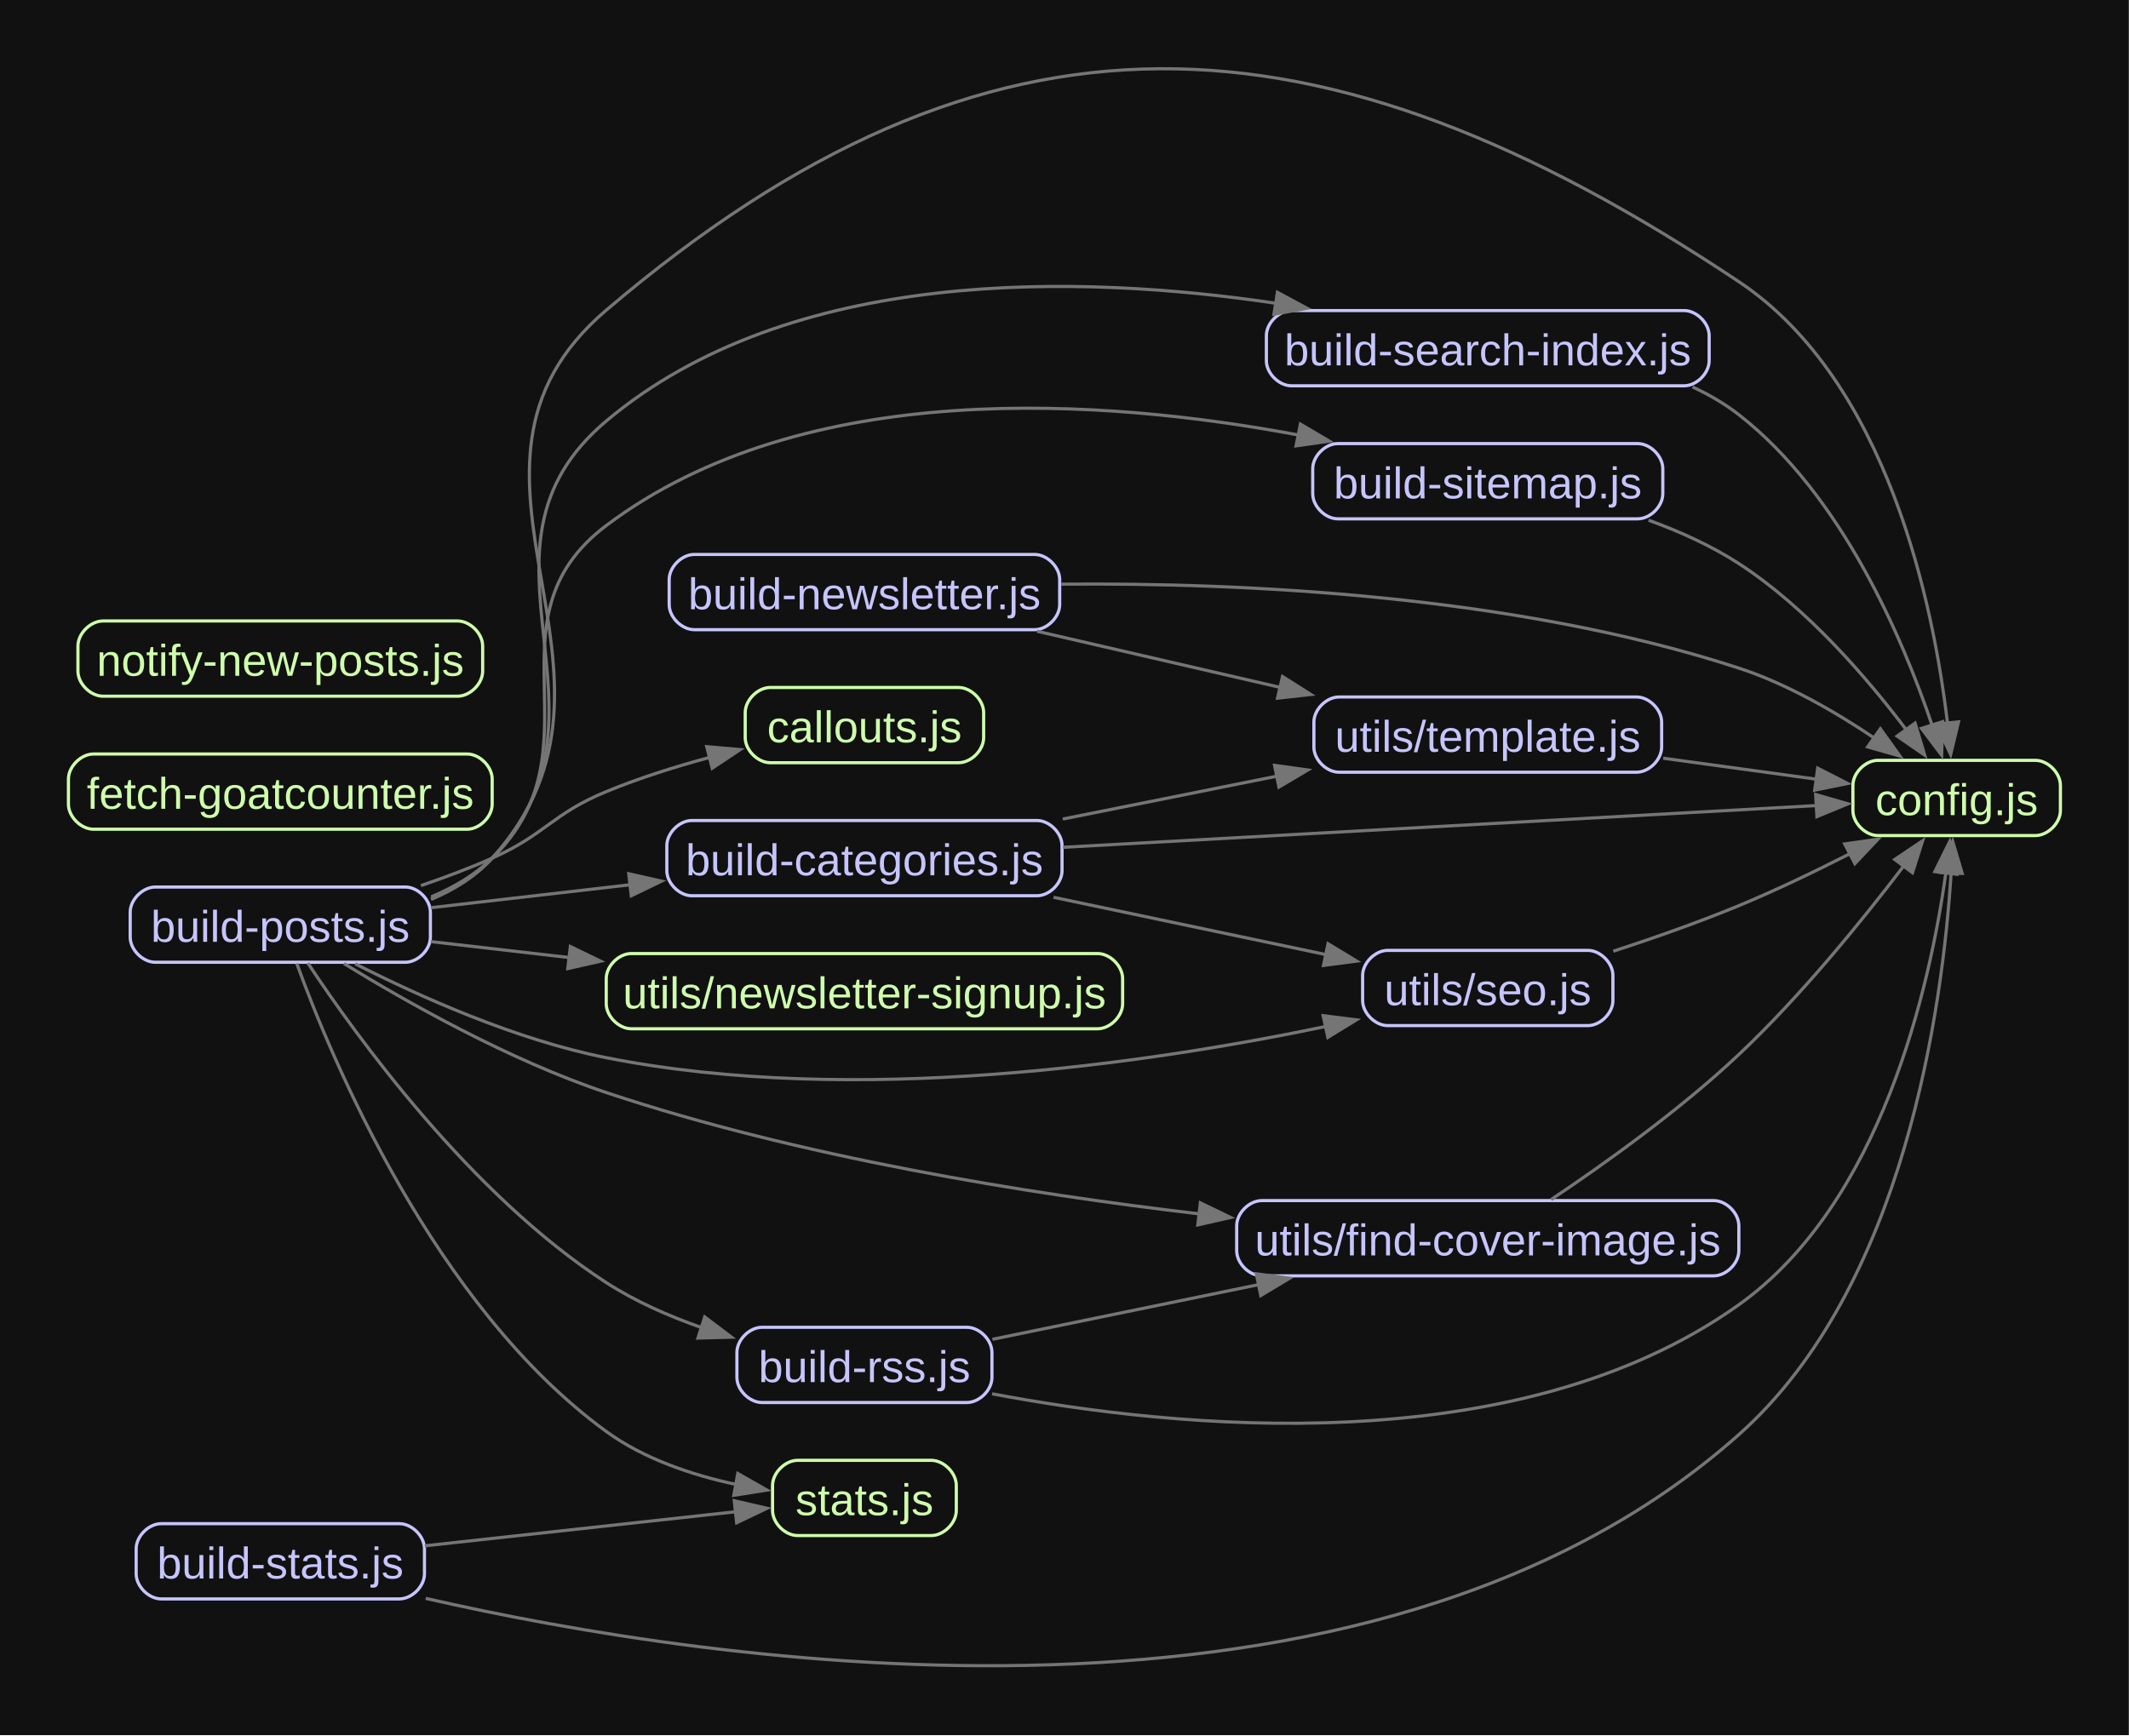
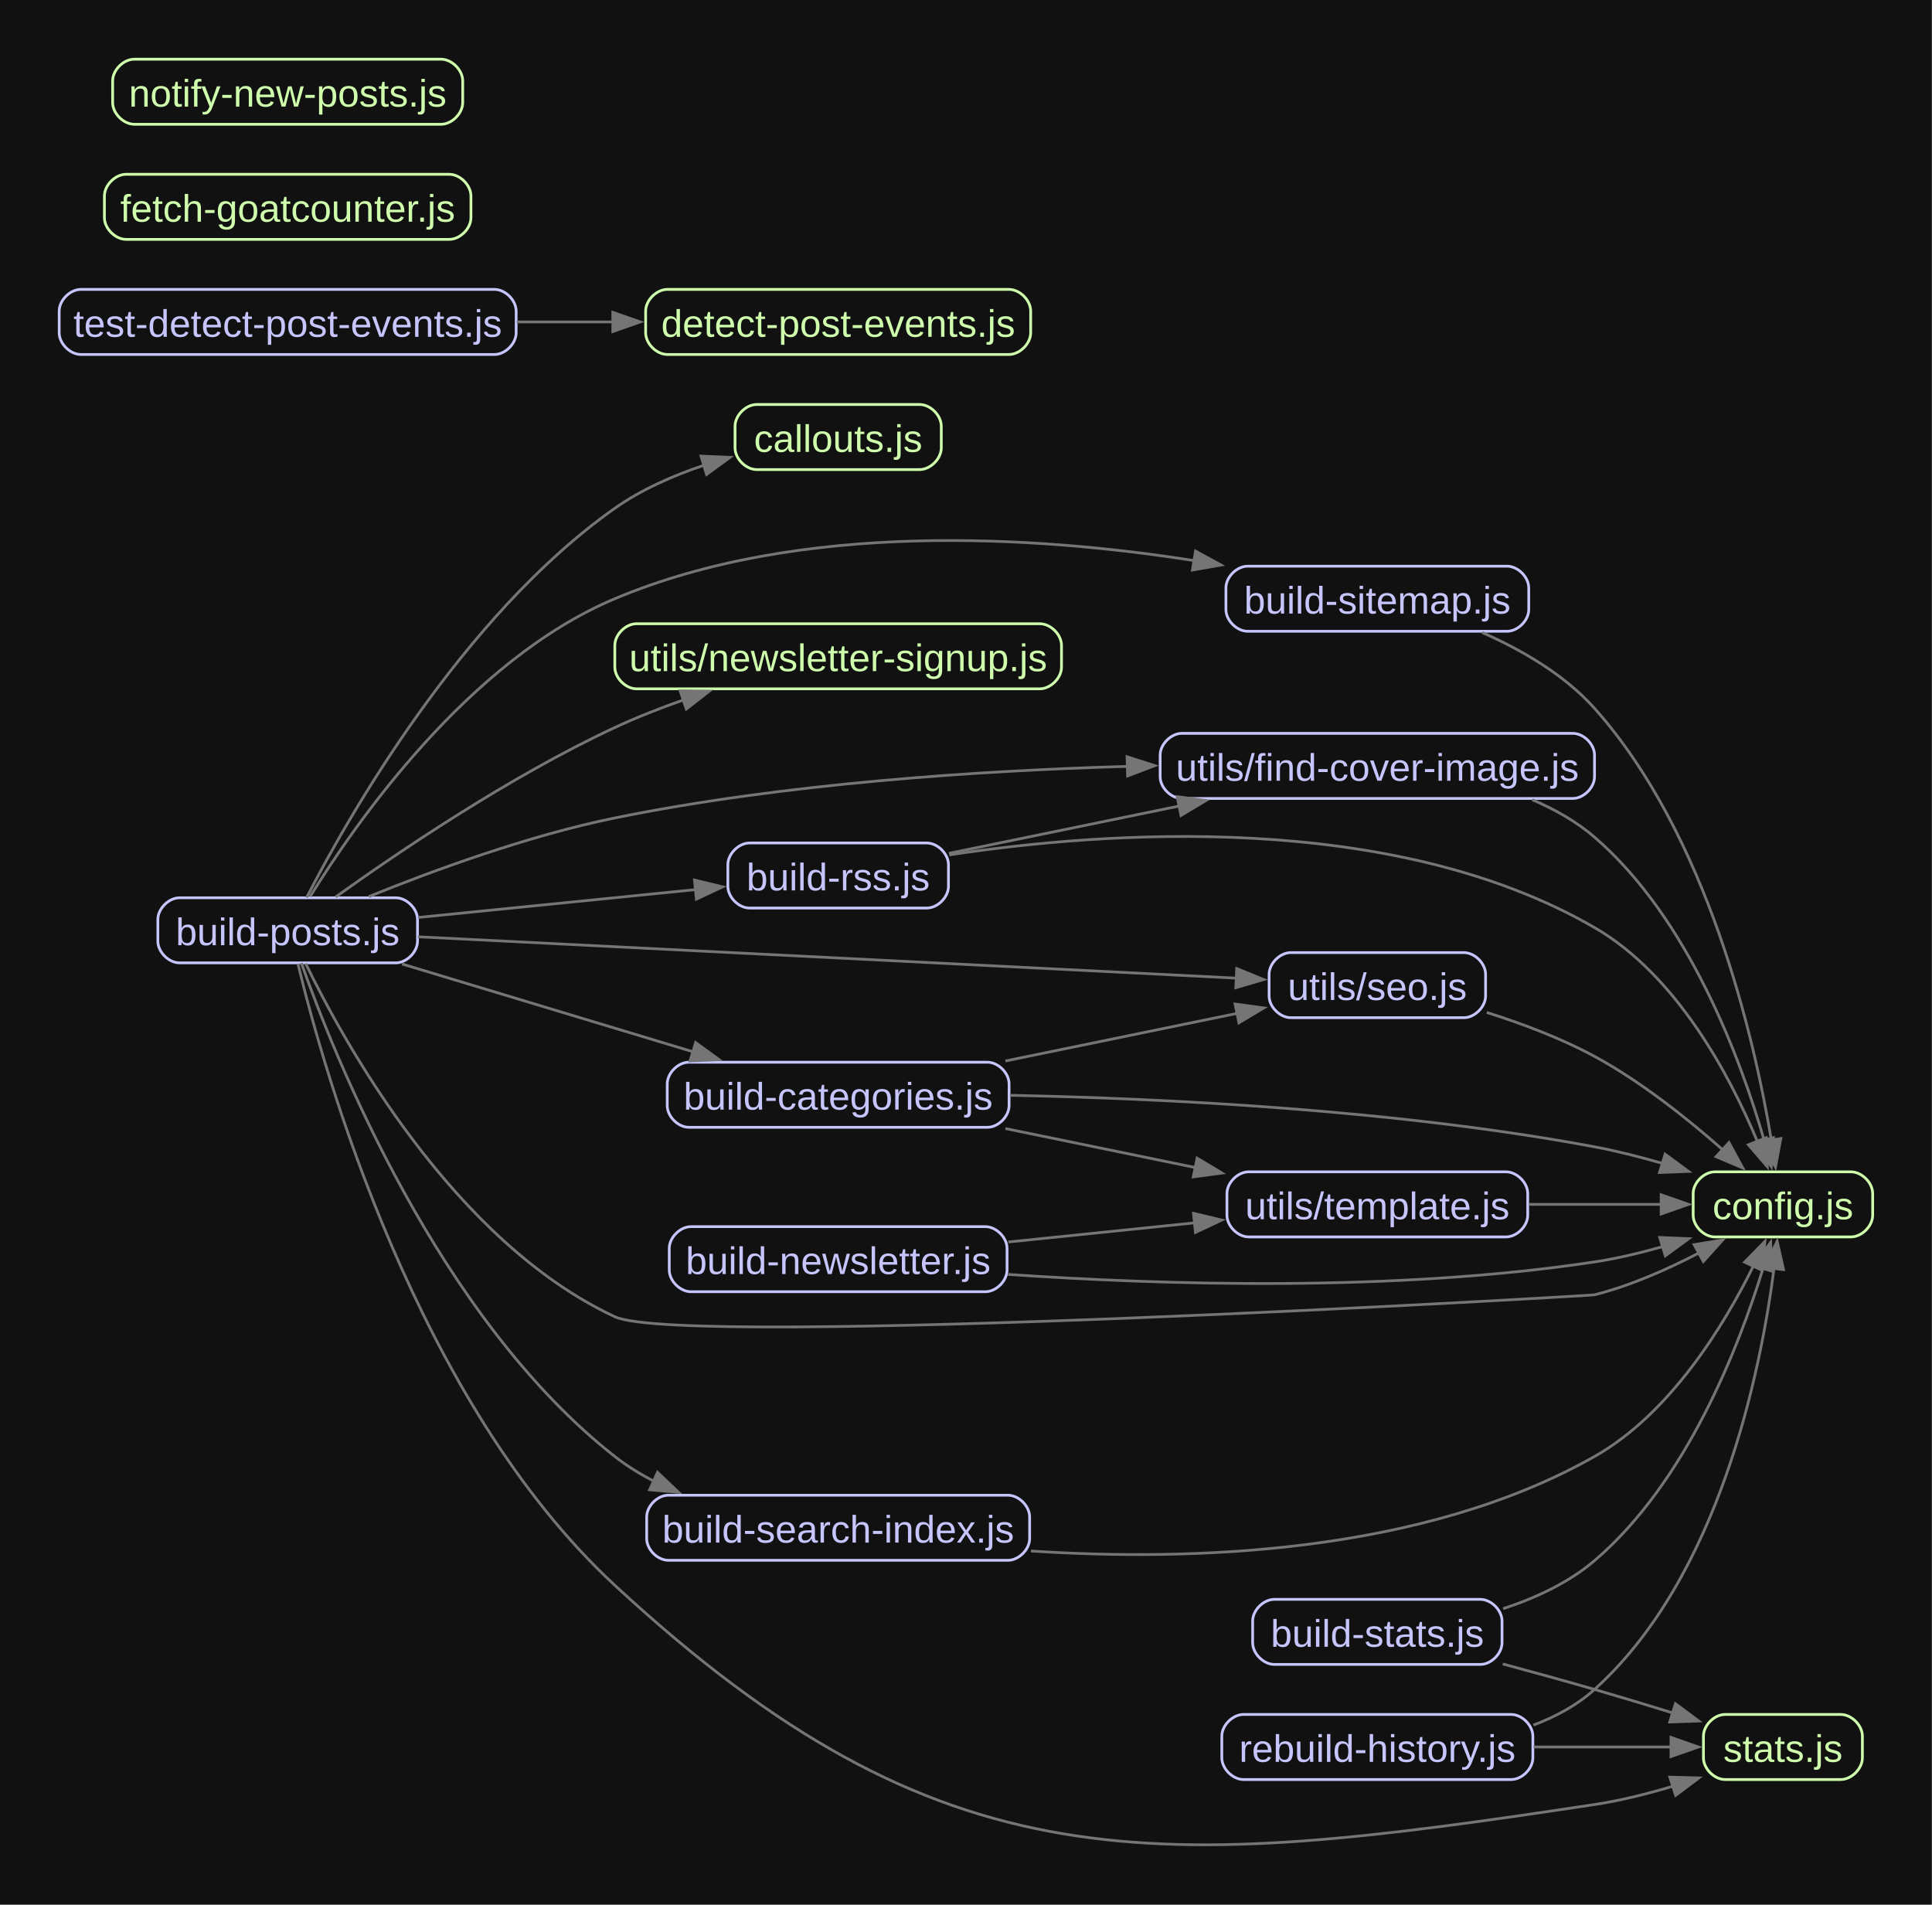
- <svg xmlns="http://www.w3.org/2000/svg" width="672pt" height="548pt" viewBox="0.00 0.00 672.00 548.00">
-   <g id="graph0" class="graph" transform="scale(1 1) rotate(0) translate(21.6 526.21)">
-     <polygon fill="#111111" stroke="none" points="-21.6,21.6 -21.6,-526.21 650.35,-526.21 650.35,21.6 -21.6,21.6" />
+ <svg xmlns="http://www.w3.org/2000/svg" width="705pt" height="695pt" viewBox="0.00 0.00 705.00 695.00">
+   <g id="graph0" class="graph" transform="scale(1 1) rotate(0) translate(21.6 673.42)">
+     <polygon fill="#111111" stroke="none" points="-21.6,21.6 -21.6,-673.42 683.35,-673.42 683.35,21.6 -21.6,21.6" />
    <g id="node1" class="node">
-       <path fill="none" stroke="#c6c5fe" d="M305.71,-267.16C305.71,-267.16 196.79,-267.16 196.79,-267.16 192.83,-267.16 188.88,-263.2 188.88,-259.24 188.88,-259.24 188.88,-251.32 188.88,-251.32 188.88,-247.36 192.83,-243.41 196.79,-243.41 196.79,-243.41 305.71,-243.41 305.71,-243.41 309.67,-243.41 313.62,-247.36 313.62,-251.32 313.62,-251.32 313.62,-259.24 313.62,-259.24 313.62,-263.2 309.67,-267.16 305.71,-267.16" />
-       <text xml:space="preserve" text-anchor="middle" x="251.25" y="-249.86" font-family="Arial" font-size="14.00" fill="#c6c5fe">build-categories.js</text>
+       <path fill="none" stroke="#c6c5fe" d="M338.71,-285.82C338.71,-285.82 229.79,-285.82 229.79,-285.82 225.83,-285.82 221.88,-281.86 221.88,-277.9 221.88,-277.9 221.88,-269.99 221.88,-269.99 221.88,-266.03 225.83,-262.07 229.79,-262.07 229.79,-262.07 338.71,-262.07 338.71,-262.07 342.67,-262.07 346.62,-266.03 346.62,-269.99 346.62,-269.99 346.62,-277.9 346.62,-277.9 346.62,-281.86 342.67,-285.82 338.71,-285.82" />
+       <text xml:space="preserve" text-anchor="middle" x="284.25" y="-268.52" font-family="Arial" font-size="14.00" fill="#c6c5fe">build-categories.js</text>
    </g>
    <g id="node2" class="node">
-       <path fill="none" stroke="#cfffac" d="M620.83,-286.16C620.83,-286.16 571.17,-286.16 571.17,-286.16 567.21,-286.16 563.25,-282.2 563.25,-278.24 563.25,-278.24 563.25,-270.32 563.25,-270.32 563.25,-266.36 567.21,-262.41 571.17,-262.41 571.17,-262.41 620.83,-262.41 620.83,-262.41 624.79,-262.41 628.75,-266.36 628.75,-270.32 628.75,-270.32 628.75,-278.24 628.75,-278.24 628.75,-282.2 624.79,-286.16 620.83,-286.16" />
-       <text xml:space="preserve" text-anchor="middle" x="596" y="-268.86" font-family="Arial" font-size="14.00" fill="#cfffac">config.js</text>
+       <path fill="none" stroke="#cfffac" d="M653.83,-245.82C653.83,-245.82 604.17,-245.82 604.17,-245.82 600.21,-245.82 596.25,-241.86 596.25,-237.9 596.25,-237.9 596.25,-229.99 596.25,-229.99 596.25,-226.03 600.21,-222.07 604.17,-222.07 604.17,-222.07 653.83,-222.07 653.83,-222.07 657.79,-222.07 661.75,-226.03 661.75,-229.99 661.75,-229.99 661.75,-237.9 661.75,-237.9 661.75,-241.86 657.79,-245.82 653.83,-245.82" />
+       <text xml:space="preserve" text-anchor="middle" x="629" y="-228.52" font-family="Arial" font-size="14.00" fill="#cfffac">config.js</text>
    </g>
    <g id="edge1" class="edge">
-       <path fill="none" stroke="#757575" d="M313.92,-258.7C382.58,-262.51 491.78,-268.56 551.86,-271.89" />
-       <polygon fill="#757575" stroke="#757575" points="551.5,-275.37 561.68,-272.43 551.89,-268.38 551.5,-275.37" />
+       <path fill="none" stroke="#757575" d="M346.93,-273.75C403,-272.61 487.8,-268.49 560.25,-254.95 568.41,-253.42 576.96,-251.25 585.14,-248.87" />
+       <polygon fill="#757575" stroke="#757575" points="586.01,-252.26 594.54,-245.98 583.96,-245.57 586.01,-252.26" />
    </g>
    <g id="node3" class="node">
-       <path fill="none" stroke="#c6c5fe" d="M479.58,-226.16C479.58,-226.16 416.42,-226.16 416.42,-226.16 412.46,-226.16 408.5,-222.2 408.5,-218.24 408.5,-218.24 408.5,-210.32 408.5,-210.32 408.5,-206.36 412.46,-202.41 416.42,-202.41 416.42,-202.41 479.58,-202.41 479.58,-202.41 483.54,-202.41 487.5,-206.36 487.5,-210.32 487.5,-210.32 487.5,-218.24 487.5,-218.24 487.5,-222.2 483.54,-226.16 479.58,-226.16" />
-       <text xml:space="preserve" text-anchor="middle" x="448" y="-208.86" font-family="Arial" font-size="14.00" fill="#c6c5fe">utils/seo.js</text>
+       <path fill="none" stroke="#c6c5fe" d="M512.58,-325.82C512.58,-325.82 449.42,-325.82 449.42,-325.82 445.46,-325.82 441.5,-321.86 441.5,-317.9 441.5,-317.9 441.5,-309.99 441.5,-309.99 441.5,-306.03 445.46,-302.07 449.42,-302.07 449.42,-302.07 512.58,-302.07 512.58,-302.07 516.54,-302.07 520.5,-306.03 520.5,-309.99 520.5,-309.99 520.5,-317.9 520.5,-317.9 520.5,-321.86 516.54,-325.82 512.58,-325.82" />
+       <text xml:space="preserve" text-anchor="middle" x="481" y="-308.52" font-family="Arial" font-size="14.00" fill="#c6c5fe">utils/seo.js</text>
    </g>
    <g id="edge2" class="edge">
-       <path fill="none" stroke="#757575" d="M310.95,-242.92C338.36,-237.15 370.66,-230.35 396.91,-224.83" />
-       <polygon fill="#757575" stroke="#757575" points="397.58,-228.26 406.64,-222.78 396.14,-221.41 397.58,-228.26" />
+       <path fill="none" stroke="#757575" d="M345.27,-286.27C372.43,-291.85 404.17,-298.37 430.01,-303.68" />
+       <polygon fill="#757575" stroke="#757575" points="429.08,-307.06 439.58,-305.64 430.49,-300.2 429.08,-307.06" />
    </g>
    <g id="node4" class="node">
-       <path fill="none" stroke="#c6c5fe" d="M494.96,-306.16C494.96,-306.16 401.04,-306.16 401.04,-306.16 397.08,-306.16 393.12,-302.2 393.12,-298.24 393.12,-298.24 393.12,-290.32 393.12,-290.32 393.12,-286.36 397.08,-282.41 401.04,-282.41 401.04,-282.41 494.96,-282.41 494.96,-282.41 498.92,-282.41 502.88,-286.36 502.88,-290.32 502.88,-290.32 502.88,-298.24 502.88,-298.24 502.88,-302.2 498.92,-306.16 494.96,-306.16" />
-       <text xml:space="preserve" text-anchor="middle" x="448" y="-288.86" font-family="Arial" font-size="14.00" fill="#c6c5fe">utils/template.js</text>
+       <path fill="none" stroke="#c6c5fe" d="M527.96,-245.82C527.96,-245.82 434.04,-245.82 434.04,-245.82 430.08,-245.82 426.12,-241.86 426.12,-237.9 426.12,-237.9 426.12,-229.99 426.12,-229.99 426.12,-226.03 430.08,-222.07 434.04,-222.07 434.04,-222.07 527.96,-222.07 527.96,-222.07 531.92,-222.07 535.88,-226.03 535.88,-229.99 535.88,-229.99 535.88,-237.9 535.88,-237.9 535.88,-241.86 531.92,-245.82 527.96,-245.82" />
+       <text xml:space="preserve" text-anchor="middle" x="481" y="-228.52" font-family="Arial" font-size="14.00" fill="#c6c5fe">utils/template.js</text>
    </g>
    <g id="edge3" class="edge">
-       <path fill="none" stroke="#757575" d="M313.87,-267.62C335.41,-271.93 359.66,-276.79 381.51,-281.17" />
-       <polygon fill="#757575" stroke="#757575" points="380.71,-284.57 391.2,-283.11 382.08,-277.71 380.71,-284.57" />
+       <path fill="none" stroke="#757575" d="M345.27,-261.62C367.26,-257.1 392.25,-251.97 414.68,-247.36" />
+       <polygon fill="#757575" stroke="#757575" points="415.23,-250.82 424.32,-245.38 413.82,-243.97 415.23,-250.82" />
+     </g>
+     <g id="edge26" class="edge">
+       <path fill="none" stroke="#757575" d="M520.93,-303.98C533.85,-299.9 548.04,-294.57 560.25,-287.95 577.27,-278.72 594.31,-265.11 607.04,-253.87" />
+       <polygon fill="#757575" stroke="#757575" points="609.32,-256.52 614.37,-247.21 604.61,-251.34 609.32,-256.52" />
+     </g>
+     <g id="edge27" class="edge">
+       <path fill="none" stroke="#757575" d="M536.37,-233.95C552.39,-233.95 569.69,-233.95 584.9,-233.95" />
+       <polygon fill="#757575" stroke="#757575" points="584.56,-237.45 594.56,-233.95 584.56,-230.45 584.56,-237.45" />
+     </g>
+     <g id="node5" class="node">
+       <path fill="none" stroke="#c6c5fe" d="M337.96,-225.82C337.96,-225.82 230.54,-225.82 230.54,-225.82 226.58,-225.82 222.62,-221.86 222.62,-217.9 222.62,-217.9 222.62,-209.99 222.62,-209.99 222.62,-206.03 226.58,-202.07 230.54,-202.07 230.54,-202.07 337.96,-202.07 337.96,-202.07 341.92,-202.07 345.88,-206.03 345.88,-209.99 345.88,-209.99 345.88,-217.9 345.88,-217.9 345.88,-221.86 341.92,-225.82 337.96,-225.82" />
+       <text xml:space="preserve" text-anchor="middle" x="284.25" y="-208.52" font-family="Arial" font-size="14.00" fill="#c6c5fe">build-newsletter.js</text>
+     </g>
+     <g id="edge4" class="edge">
+       <path fill="none" stroke="#757575" d="M346.27,-208.39C402.25,-204.55 487.32,-201.9 560.25,-212.95 568.45,-214.19 577.03,-216.23 585.22,-218.57" />
+       <polygon fill="#757575" stroke="#757575" points="584.04,-221.87 594.62,-221.44 586.08,-215.17 584.04,-221.87" />
+     </g>
+     <g id="edge5" class="edge">
+       <path fill="none" stroke="#757575" d="M346.34,-220.22C367.99,-222.44 392.45,-224.95 414.46,-227.22" />
+       <polygon fill="#757575" stroke="#757575" points="413.91,-230.68 424.22,-228.22 414.63,-223.71 413.91,-230.68" />
+     </g>
+     <g id="node6" class="node">
+       <path fill="none" stroke="#c6c5fe" d="M122.83,-345.82C122.83,-345.82 43.92,-345.82 43.92,-345.82 39.96,-345.82 36,-341.86 36,-337.9 36,-337.9 36,-329.99 36,-329.99 36,-326.03 39.96,-322.07 43.92,-322.07 43.92,-322.07 122.83,-322.07 122.83,-322.07 126.79,-322.07 130.75,-326.03 130.75,-329.99 130.75,-329.99 130.75,-337.9 130.75,-337.9 130.75,-341.86 126.79,-345.82 122.83,-345.82" />
+       <text xml:space="preserve" text-anchor="middle" x="83.38" y="-328.52" font-family="Arial" font-size="14.00" fill="#c6c5fe">build-posts.js</text>
+     </g>
+     <g id="edge6" class="edge">
+       <path fill="none" stroke="#757575" d="M125.1,-321.66C155.83,-312.39 198.22,-299.6 231.38,-289.6" />
+       <polygon fill="#757575" stroke="#757575" points="232.23,-293 240.79,-286.76 230.2,-286.29 232.23,-293" />
+     </g>
+     <g id="edge11" class="edge">
+       <path fill="none" stroke="#757575" d="M89.93,-321.84C103.97,-292.96 143.94,-220.36 202.75,-192.95 227.81,-181.26 559.02,-200.64 560.25,-200.95 573.36,-204.25 586.93,-210.27 598.45,-216.27" />
+       <polygon fill="#757575" stroke="#757575" points="596.6,-219.25 607.05,-220.97 599.95,-213.1 596.6,-219.25" />
+     </g>
+     <g id="edge15" class="edge">
+       <path fill="none" stroke="#757575" d="M130.92,-331.59C205.82,-327.81 352.48,-320.39 429.7,-316.49" />
+       <polygon fill="#757575" stroke="#757575" points="429.7,-319.99 439.51,-315.99 429.35,-313 429.7,-319.99" />
+     </g>
+     <g id="node7" class="node">
+       <path fill="none" stroke="#c6c5fe" d="M316.58,-365.82C316.58,-365.82 251.92,-365.82 251.92,-365.82 247.96,-365.82 244,-361.86 244,-357.9 244,-357.9 244,-349.99 244,-349.99 244,-346.03 247.96,-342.07 251.92,-342.07 251.92,-342.07 316.58,-342.07 316.58,-342.07 320.54,-342.07 324.5,-346.03 324.5,-349.99 324.5,-349.99 324.5,-357.9 324.5,-357.9 324.5,-361.86 320.54,-365.82 316.58,-365.82" />
+       <text xml:space="preserve" text-anchor="middle" x="284.25" y="-348.52" font-family="Arial" font-size="14.00" fill="#c6c5fe">build-rss.js</text>
+     </g>
+     <g id="edge7" class="edge">
+       <path fill="none" stroke="#757575" d="M131,-338.64C161.47,-341.7 201.26,-345.7 232.52,-348.84" />
+       <polygon fill="#757575" stroke="#757575" points="231.82,-352.29 242.12,-349.81 232.52,-345.33 231.82,-352.29" />
+     </g>
+     <g id="node8" class="node">
+       <path fill="none" stroke="#c6c5fe" d="M346.21,-127.82C346.21,-127.82 222.29,-127.82 222.29,-127.82 218.33,-127.82 214.38,-123.86 214.38,-119.9 214.38,-119.9 214.38,-111.99 214.38,-111.99 214.38,-108.03 218.33,-104.07 222.29,-104.07 222.29,-104.07 346.21,-104.07 346.21,-104.07 350.17,-104.07 354.12,-108.03 354.12,-111.99 354.12,-111.99 354.12,-119.9 354.12,-119.9 354.12,-123.86 350.17,-127.82 346.21,-127.82" />
+       <text xml:space="preserve" text-anchor="middle" x="284.25" y="-110.52" font-family="Arial" font-size="14.00" fill="#c6c5fe">build-search-index.js</text>
+     </g>
+     <g id="edge8" class="edge">
+       <path fill="none" stroke="#757575" d="M88.37,-322.02C100.21,-288.47 138.36,-192.47 202.75,-141.95 207.19,-138.47 212.1,-135.44 217.25,-132.82" />
+       <polygon fill="#757575" stroke="#757575" points="218.33,-136.18 226.01,-128.88 215.45,-129.79 218.33,-136.18" />
+     </g>
+     <g id="node9" class="node">
+       <path fill="none" stroke="#c6c5fe" d="M528.33,-466.82C528.33,-466.82 433.67,-466.82 433.67,-466.82 429.71,-466.82 425.75,-462.86 425.75,-458.9 425.75,-458.9 425.75,-450.99 425.75,-450.99 425.75,-447.03 429.71,-443.07 433.67,-443.07 433.67,-443.07 528.33,-443.07 528.33,-443.07 532.29,-443.07 536.25,-447.03 536.25,-450.99 536.25,-450.99 536.25,-458.9 536.25,-458.9 536.25,-462.86 532.29,-466.82 528.33,-466.82" />
+       <text xml:space="preserve" text-anchor="middle" x="481" y="-449.52" font-family="Arial" font-size="14.00" fill="#c6c5fe">build-sitemap.js</text>
+     </g>
+     <g id="edge9" class="edge">
+       <path fill="none" stroke="#757575" d="M91.59,-346.29C107.63,-372.34 149.11,-432.38 202.75,-454.95 270.55,-483.47 356.2,-477.94 414.22,-468.85" />
+       <polygon fill="#757575" stroke="#757575" points="414.66,-472.32 423.96,-467.24 413.52,-465.42 414.66,-472.32" />
+     </g>
+     <g id="node10" class="node">
+       <path fill="none" stroke="#cfffac" d="M313.96,-525.82C313.96,-525.82 254.54,-525.82 254.54,-525.82 250.58,-525.82 246.62,-521.86 246.62,-517.9 246.62,-517.9 246.62,-509.99 246.62,-509.99 246.62,-506.03 250.58,-502.07 254.54,-502.07 254.54,-502.07 313.96,-502.07 313.96,-502.07 317.92,-502.07 321.88,-506.03 321.88,-509.99 321.88,-509.99 321.88,-517.9 321.88,-517.9 321.88,-521.86 317.92,-525.82 313.96,-525.82" />
+       <text xml:space="preserve" text-anchor="middle" x="284.25" y="-508.52" font-family="Arial" font-size="14.00" fill="#cfffac">callouts.js</text>
+     </g>
+     <g id="edge10" class="edge">
+       <path fill="none" stroke="#757575" d="M90.3,-345.94C105.15,-374.78 146.8,-448.51 202.75,-487.95 212.48,-494.81 224.13,-499.93 235.5,-503.73" />
+       <polygon fill="#757575" stroke="#757575" points="234.2,-506.99 244.79,-506.54 236.23,-500.29 234.2,-506.99" />
+     </g>
+     <g id="node11" class="node">
+       <path fill="none" stroke="#cfffac" d="M650.08,-47.82C650.08,-47.82 607.92,-47.82 607.92,-47.82 603.96,-47.82 600,-43.86 600,-39.9 600,-39.9 600,-31.99 600,-31.99 600,-28.03 603.96,-24.07 607.92,-24.07 607.92,-24.07 650.08,-24.07 650.08,-24.07 654.04,-24.07 658,-28.03 658,-31.99 658,-31.99 658,-39.9 658,-39.9 658,-43.86 654.04,-47.82 650.08,-47.82" />
+       <text xml:space="preserve" text-anchor="middle" x="629" y="-30.52" font-family="Arial" font-size="14.00" fill="#cfffac">stats.js</text>
+     </g>
+     <g id="edge12" class="edge">
+       <path fill="none" stroke="#757575" d="M87.14,-321.65C96.48,-282.9 130.36,-161.93 202.75,-94.95 322.26,15.63 399.27,9.43 560.25,-14.95 569.69,-16.37 579.62,-18.86 588.88,-21.64" />
+       <polygon fill="#757575" stroke="#757575" points="587.73,-24.95 598.32,-24.65 589.86,-18.28 587.73,-24.95" />
+     </g>
+     <g id="node12" class="node">
+       <path fill="none" stroke="#c6c5fe" d="M552.33,-405.82C552.33,-405.82 409.67,-405.82 409.67,-405.82 405.71,-405.82 401.75,-401.86 401.75,-397.9 401.75,-397.9 401.75,-389.99 401.75,-389.99 401.75,-386.03 405.71,-382.07 409.67,-382.07 409.67,-382.07 552.33,-382.07 552.33,-382.07 556.29,-382.07 560.25,-386.03 560.25,-389.99 560.25,-389.99 560.25,-397.9 560.25,-397.9 560.25,-401.86 556.29,-405.82 552.33,-405.82" />
+       <text xml:space="preserve" text-anchor="middle" x="481" y="-388.52" font-family="Arial" font-size="14.00" fill="#c6c5fe">utils/find-cover-image.js</text>
+     </g>
+     <g id="edge13" class="edge">
+       <path fill="none" stroke="#757575" d="M112.96,-346.25C136.57,-355.82 171.21,-368.52 202.75,-374.95 264.43,-387.51 335.25,-392.2 389.88,-393.78" />
+       <polygon fill="#757575" stroke="#757575" points="389.68,-397.28 399.77,-394.04 389.86,-390.28 389.68,-397.28" />
+     </g>
+     <g id="node13" class="node">
+       <path fill="none" stroke="#cfffac" d="M357.83,-445.82C357.83,-445.82 210.67,-445.82 210.67,-445.82 206.71,-445.82 202.75,-441.86 202.75,-437.9 202.75,-437.9 202.75,-429.99 202.75,-429.99 202.75,-426.03 206.71,-422.07 210.67,-422.07 210.67,-422.07 357.83,-422.07 357.83,-422.07 361.79,-422.07 365.75,-426.03 365.75,-429.99 365.75,-429.99 365.75,-437.9 365.75,-437.9 365.75,-441.86 361.79,-445.82 357.83,-445.82" />
+       <text xml:space="preserve" text-anchor="middle" x="284.25" y="-428.52" font-family="Arial" font-size="14.00" fill="#cfffac">utils/newsletter-signup.js</text>
+     </g>
+     <g id="edge14" class="edge">
+       <path fill="none" stroke="#757575" d="M100.88,-346.11C123.1,-362.04 164.3,-390.05 202.75,-407.95 210.71,-411.65 219.34,-415.04 227.89,-418.06" />
+       <polygon fill="#757575" stroke="#757575" points="226.6,-421.32 237.2,-421.21 228.84,-414.69 226.6,-421.32" />
+     </g>
+     <g id="edge16" class="edge">
+       <path fill="none" stroke="#757575" d="M324.8,-361.47C381.19,-370.04 486.1,-377.84 560.25,-334.95 590.25,-317.59 609.63,-280.97 619.68,-256.92" />
+       <polygon fill="#757575" stroke="#757575" points="622.91,-258.26 623.31,-247.68 616.4,-255.7 622.91,-258.26" />
+     </g>
+     <g id="edge17" class="edge">
+       <path fill="none" stroke="#757575" d="M324.66,-362.04C348.8,-367 380.41,-373.49 408.81,-379.32" />
+       <polygon fill="#757575" stroke="#757575" points="407.94,-382.72 418.44,-381.3 409.35,-375.86 407.94,-382.72" />
+     </g>
+     <g id="edge18" class="edge">
+       <path fill="none" stroke="#757575" d="M354.58,-107.46C413.16,-103.64 497.34,-106.33 560.25,-141.95 587.88,-157.59 607.45,-189.65 618.23,-211.47" />
+       <polygon fill="#757575" stroke="#757575" points="615.02,-212.86 622.43,-220.44 621.36,-209.9 615.02,-212.86" />
+     </g>
+     <g id="edge19" class="edge">
+       <path fill="none" stroke="#757575" d="M519.22,-442.63C533.64,-436.29 549.28,-427.24 560.25,-414.95 601.58,-368.6 618.56,-294.66 624.8,-257.25" />
+       <polygon fill="#757575" stroke="#757575" points="628.23,-257.97 626.29,-247.55 621.31,-256.91 628.23,-257.97" />
+     </g>
+     <g id="edge25" class="edge">
+       <path fill="none" stroke="#757575" d="M537.53,-381.6C545.73,-378.11 553.64,-373.65 560.25,-367.95 594.6,-338.32 613.56,-287.05 622.18,-257.25" />
+       <polygon fill="#757575" stroke="#757575" points="625.52,-258.3 624.76,-247.73 618.76,-256.46 625.52,-258.3" />
+     </g>
+     <g id="node14" class="node">
+       <path fill="none" stroke="#c6c5fe" d="M518.58,-89.82C518.58,-89.82 443.42,-89.82 443.42,-89.82 439.46,-89.82 435.5,-85.86 435.5,-81.9 435.5,-81.9 435.5,-73.99 435.5,-73.99 435.5,-70.03 439.46,-66.07 443.42,-66.07 443.42,-66.07 518.58,-66.07 518.58,-66.07 522.54,-66.07 526.5,-70.03 526.5,-73.99 526.5,-73.99 526.5,-81.9 526.5,-81.9 526.5,-85.86 522.54,-89.82 518.58,-89.82" />
+       <text xml:space="preserve" text-anchor="middle" x="481" y="-72.52" font-family="Arial" font-size="14.00" fill="#c6c5fe">build-stats.js</text>
+     </g>
+     <g id="edge20" class="edge">
+       <path fill="none" stroke="#757575" d="M526.89,-86.42C538.7,-90.28 550.77,-95.87 560.25,-103.95 593.79,-132.52 612.96,-181.91 621.84,-210.89" />
+       <polygon fill="#757575" stroke="#757575" points="618.38,-211.51 624.52,-220.14 625.1,-209.56 618.38,-211.51" />
+     </g>
+     <g id="edge21" class="edge">
+       <path fill="none" stroke="#757575" d="M526.77,-66.25C537.74,-63.29 549.44,-60.07 560.25,-56.95 569.5,-54.27 579.42,-51.27 588.74,-48.39" />
+       <polygon fill="#757575" stroke="#757575" points="589.77,-51.74 598.28,-45.43 587.69,-45.06 589.77,-51.74" />
+     </g>
+     <g id="node15" class="node">
+       <path fill="none" stroke="#cfffac" d="M346.58,-567.82C346.58,-567.82 221.92,-567.82 221.92,-567.82 217.96,-567.82 214,-563.86 214,-559.9 214,-559.9 214,-551.99 214,-551.99 214,-548.03 217.96,-544.07 221.92,-544.07 221.92,-544.07 346.58,-544.07 346.58,-544.07 350.54,-544.07 354.5,-548.03 354.5,-551.99 354.5,-551.99 354.5,-559.9 354.5,-559.9 354.5,-563.86 350.54,-567.82 346.58,-567.82" />
+       <text xml:space="preserve" text-anchor="middle" x="284.25" y="-550.52" font-family="Arial" font-size="14.00" fill="#cfffac">detect-post-events.js</text>
+     </g>
+     <g id="node16" class="node">
+       <path fill="none" stroke="#cfffac" d="M142.33,-609.82C142.33,-609.82 24.42,-609.82 24.42,-609.82 20.46,-609.82 16.5,-605.86 16.5,-601.9 16.5,-601.9 16.5,-593.99 16.5,-593.99 16.5,-590.03 20.46,-586.07 24.42,-586.07 24.42,-586.07 142.33,-586.07 142.33,-586.07 146.29,-586.07 150.25,-590.03 150.25,-593.99 150.25,-593.99 150.25,-601.9 150.25,-601.9 150.25,-605.86 146.29,-609.82 142.33,-609.82" />
+       <text xml:space="preserve" text-anchor="middle" x="83.38" y="-592.52" font-family="Arial" font-size="14.00" fill="#cfffac">fetch-goatcounter.js</text>
+     </g>
+     <g id="node17" class="node">
+       <path fill="none" stroke="#cfffac" d="M139.33,-651.82C139.33,-651.82 27.42,-651.82 27.42,-651.82 23.46,-651.82 19.5,-647.86 19.5,-643.9 19.5,-643.9 19.5,-635.99 19.5,-635.99 19.5,-632.03 23.46,-628.07 27.42,-628.07 27.42,-628.07 139.33,-628.07 139.33,-628.07 143.29,-628.07 147.25,-632.03 147.25,-635.99 147.25,-635.99 147.25,-643.9 147.25,-643.9 147.25,-647.86 143.29,-651.82 139.33,-651.82" />
+       <text xml:space="preserve" text-anchor="middle" x="83.38" y="-634.52" font-family="Arial" font-size="14.00" fill="#cfffac">notify-new-posts.js</text>
+     </g>
+     <g id="node18" class="node">
+       <path fill="none" stroke="#c6c5fe" d="M529.83,-47.82C529.83,-47.82 432.17,-47.82 432.17,-47.82 428.21,-47.82 424.25,-43.86 424.25,-39.9 424.25,-39.9 424.25,-31.99 424.25,-31.99 424.25,-28.03 428.21,-24.07 432.17,-24.07 432.17,-24.07 529.83,-24.07 529.83,-24.07 533.79,-24.07 537.75,-28.03 537.75,-31.99 537.75,-31.99 537.75,-39.9 537.75,-39.9 537.75,-43.86 533.79,-47.82 529.83,-47.82" />
+       <text xml:space="preserve" text-anchor="middle" x="481" y="-30.52" font-family="Arial" font-size="14.00" fill="#c6c5fe">rebuild-history.js</text>
+     </g>
+     <g id="edge22" class="edge">
+       <path fill="none" stroke="#757575" d="M537.95,-43.94C546.1,-47 553.88,-51.2 560.25,-56.95 605.7,-97.92 620.87,-172.78 625.77,-210.66" />
+       <polygon fill="#757575" stroke="#757575" points="622.28,-210.95 626.89,-220.48 629.23,-210.15 622.28,-210.95" />
    </g>
    <g id="edge23" class="edge">
-       <path fill="none" stroke="#757575" d="M487.61,-225.89C500.38,-230.05 514.55,-235.02 527.25,-240.28 538.95,-245.13 551.43,-251.14 562.45,-256.75" />
-       <polygon fill="#757575" stroke="#757575" points="560.66,-259.76 571.15,-261.26 563.88,-253.55 560.66,-259.76" />
+       <path fill="none" stroke="#757575" d="M538.03,-35.95C554.82,-35.95 572.88,-35.95 588.38,-35.95" />
+       <polygon fill="#757575" stroke="#757575" points="588.15,-39.45 598.15,-35.95 588.15,-32.45 588.15,-39.45" />
+     </g>
+     <g id="node19" class="node">
+       <path fill="none" stroke="#c6c5fe" d="M158.83,-567.82C158.83,-567.82 7.92,-567.82 7.92,-567.82 3.96,-567.82 0,-563.86 0,-559.9 0,-559.9 0,-551.99 0,-551.99 0,-548.03 3.96,-544.07 7.92,-544.07 7.92,-544.07 158.83,-544.07 158.83,-544.07 162.79,-544.07 166.75,-548.03 166.75,-551.99 166.75,-551.99 166.75,-559.9 166.75,-559.9 166.75,-563.86 162.79,-567.82 158.83,-567.82" />
+       <text xml:space="preserve" text-anchor="middle" x="83.38" y="-550.52" font-family="Arial" font-size="14.00" fill="#c6c5fe">test-detect-post-events.js</text>
    </g>
    <g id="edge24" class="edge">
-       <path fill="none" stroke="#757575" d="M503.37,-286.83C519.39,-284.64 536.69,-282.27 551.9,-280.18" />
-       <polygon fill="#757575" stroke="#757575" points="552.14,-283.68 561.57,-278.86 551.19,-276.75 552.14,-283.68" />
-     </g>
-     <g id="node5" class="node">
-       <path fill="none" stroke="#c6c5fe" d="M304.96,-351.16C304.96,-351.16 197.54,-351.16 197.54,-351.16 193.58,-351.16 189.62,-347.2 189.62,-343.24 189.62,-343.24 189.62,-335.32 189.62,-335.32 189.62,-331.36 193.58,-327.41 197.54,-327.41 197.54,-327.41 304.96,-327.41 304.96,-327.41 308.92,-327.41 312.88,-331.36 312.88,-335.32 312.88,-335.32 312.88,-343.24 312.88,-343.24 312.88,-347.2 308.92,-351.16 304.96,-351.16" />
-       <text xml:space="preserve" text-anchor="middle" x="251.25" y="-333.86" font-family="Arial" font-size="14.00" fill="#c6c5fe">build-newsletter.js</text>
-     </g>
-     <g id="edge4" class="edge">
-       <path fill="none" stroke="#757575" d="M313.37,-341.78C370.16,-342.3 456.41,-338.41 527.25,-315.28 542.51,-310.3 557.95,-301.33 570.22,-293.05" />
-       <polygon fill="#757575" stroke="#757575" points="571.92,-296.13 578.09,-287.51 567.9,-290.4 571.92,-296.13" />
-     </g>
-     <g id="edge5" class="edge">
-       <path fill="none" stroke="#757575" d="M305.72,-326.92C329.45,-321.44 357.58,-314.94 382.47,-309.19" />
-       <polygon fill="#757575" stroke="#757575" points="383.22,-312.61 392.17,-306.95 381.64,-305.79 383.22,-312.61" />
-     </g>
-     <g id="node6" class="node">
-       <path fill="none" stroke="#c6c5fe" d="M106.33,-246.16C106.33,-246.16 27.42,-246.16 27.42,-246.16 23.46,-246.16 19.5,-242.2 19.5,-238.24 19.5,-238.24 19.5,-230.32 19.5,-230.32 19.5,-226.36 23.46,-222.41 27.42,-222.41 27.42,-222.41 106.33,-222.41 106.33,-222.41 110.29,-222.41 114.25,-226.36 114.25,-230.32 114.25,-230.32 114.25,-238.24 114.25,-238.24 114.25,-242.2 110.29,-246.16 106.33,-246.16" />
-       <text xml:space="preserve" text-anchor="middle" x="66.88" y="-228.86" font-family="Arial" font-size="14.00" fill="#c6c5fe">build-posts.js</text>
-     </g>
-     <g id="edge6" class="edge">
-       <path fill="none" stroke="#757575" d="M114.37,-239.63C133.51,-241.84 156.15,-244.44 177.4,-246.89" />
-       <polygon fill="#757575" stroke="#757575" points="176.85,-250.35 187.19,-248.02 177.65,-243.4 176.85,-250.35" />
-     </g>
-     <g id="edge11" class="edge">
-       <path fill="none" stroke="#757575" d="M114.44,-242.23C121.71,-245.28 128.53,-249.49 133.75,-255.28 186.34,-313.61 109.96,-377.36 169.75,-428.28 290.76,-531.33 395.04,-525.5 527.25,-437.28 574.43,-405.8 588.8,-334.64 593.14,-297.63" />
-       <polygon fill="#757575" stroke="#757575" points="596.59,-298.3 594.11,-288 589.63,-297.6 596.59,-298.3" />
-     </g>
-     <g id="edge15" class="edge">
-       <path fill="none" stroke="#757575" d="M90.53,-221.91C110.66,-211.68 141.23,-197.93 169.75,-192.28 248.18,-176.75 341.15,-190.51 397.03,-202.17" />
-       <polygon fill="#757575" stroke="#757575" points="396.05,-205.54 406.56,-204.23 397.52,-198.7 396.05,-205.54" />
-     </g>
-     <g id="node7" class="node">
-       <path fill="none" stroke="#c6c5fe" d="M283.58,-107.16C283.58,-107.16 218.92,-107.16 218.92,-107.16 214.96,-107.16 211,-103.2 211,-99.24 211,-99.24 211,-91.32 211,-91.32 211,-87.36 214.96,-83.41 218.92,-83.41 218.92,-83.41 283.58,-83.41 283.58,-83.41 287.54,-83.41 291.5,-87.36 291.5,-91.32 291.5,-91.32 291.5,-99.24 291.5,-99.24 291.5,-103.2 287.54,-107.16 283.58,-107.16" />
-       <text xml:space="preserve" text-anchor="middle" x="251.25" y="-89.86" font-family="Arial" font-size="14.00" fill="#c6c5fe">build-rss.js</text>
-     </g>
-     <g id="edge7" class="edge">
-       <path fill="none" stroke="#757575" d="M75.57,-222.15C90.79,-199.15 126.96,-148.99 169.75,-121.28 178.9,-115.35 189.51,-110.68 199.96,-107.03" />
-       <polygon fill="#757575" stroke="#757575" points="200.84,-110.42 209.29,-104.04 198.7,-103.76 200.84,-110.42" />
-     </g>
-     <g id="node8" class="node">
-       <path fill="none" stroke="#c6c5fe" d="M509.96,-428.16C509.96,-428.16 386.04,-428.16 386.04,-428.16 382.08,-428.16 378.12,-424.2 378.12,-420.24 378.12,-420.24 378.12,-412.32 378.12,-412.32 378.12,-408.36 382.08,-404.41 386.04,-404.41 386.04,-404.41 509.96,-404.41 509.96,-404.41 513.92,-404.41 517.88,-408.36 517.88,-412.32 517.88,-412.32 517.88,-420.24 517.88,-420.24 517.88,-424.2 513.92,-428.16 509.96,-428.16" />
-       <text xml:space="preserve" text-anchor="middle" x="448" y="-410.86" font-family="Arial" font-size="14.00" fill="#c6c5fe">build-search-index.js</text>
-     </g>
-     <g id="edge8" class="edge">
-       <path fill="none" stroke="#757575" d="M114.54,-242.59C121.7,-245.6 128.46,-249.7 133.75,-255.28 177.36,-301.28 121.24,-352.49 169.75,-393.28 227.95,-442.22 319.44,-439.66 381.25,-430.44" />
-       <polygon fill="#757575" stroke="#757575" points="381.61,-433.92 390.94,-428.89 380.51,-427.01 381.61,-433.92" />
-     </g>
-     <g id="node9" class="node">
-       <path fill="none" stroke="#c6c5fe" d="M495.33,-386.16C495.33,-386.16 400.67,-386.16 400.67,-386.16 396.71,-386.16 392.75,-382.2 392.75,-378.24 392.75,-378.24 392.75,-370.32 392.75,-370.32 392.75,-366.36 396.71,-362.41 400.67,-362.41 400.67,-362.41 495.33,-362.41 495.33,-362.41 499.29,-362.41 503.25,-366.36 503.25,-370.32 503.25,-370.32 503.25,-378.24 503.25,-378.24 503.25,-382.2 499.29,-386.16 495.33,-386.16" />
-       <text xml:space="preserve" text-anchor="middle" x="448" y="-368.86" font-family="Arial" font-size="14.00" fill="#c6c5fe">build-sitemap.js</text>
-     </g>
-     <g id="edge9" class="edge">
-       <path fill="none" stroke="#757575" d="M114.53,-243.07C121.61,-246.03 128.34,-249.99 133.75,-255.28 169.01,-289.78 130.34,-330.6 169.75,-360.28 232.45,-407.5 327.58,-400.3 388.51,-388.82" />
-       <polygon fill="#757575" stroke="#757575" points="388.86,-392.32 397.99,-386.93 387.49,-385.45 388.86,-392.32" />
-     </g>
-     <g id="node10" class="node">
-       <path fill="none" stroke="#cfffac" d="M280.96,-309.16C280.96,-309.16 221.54,-309.16 221.54,-309.16 217.58,-309.16 213.62,-305.2 213.62,-301.24 213.62,-301.24 213.62,-293.32 213.62,-293.32 213.62,-289.36 217.58,-285.41 221.54,-285.41 221.54,-285.41 280.96,-285.41 280.96,-285.41 284.92,-285.41 288.88,-289.36 288.88,-293.32 288.88,-293.32 288.88,-301.24 288.88,-301.24 288.88,-305.2 284.92,-309.16 280.96,-309.16" />
-       <text xml:space="preserve" text-anchor="middle" x="251.25" y="-291.86" font-family="Arial" font-size="14.00" fill="#cfffac">callouts.js</text>
-     </g>
-     <g id="edge10" class="edge">
-       <path fill="none" stroke="#757575" d="M111.26,-246.61C118.86,-249.2 126.62,-252.11 133.75,-255.28 150.68,-262.81 152.63,-269.21 169.75,-276.28 180.05,-280.54 191.46,-284.13 202.37,-287.08" />
-       <polygon fill="#757575" stroke="#757575" points="201.47,-290.47 212.03,-289.55 203.21,-283.68 201.47,-290.47" />
-     </g>
-     <g id="node11" class="node">
-       <path fill="none" stroke="#cfffac" d="M272.33,-65.16C272.33,-65.16 230.17,-65.16 230.17,-65.16 226.21,-65.16 222.25,-61.2 222.25,-57.24 222.25,-57.24 222.25,-49.32 222.25,-49.32 222.25,-45.36 226.21,-41.41 230.17,-41.41 230.17,-41.41 272.33,-41.41 272.33,-41.41 276.29,-41.41 280.25,-45.36 280.25,-49.32 280.25,-49.32 280.25,-57.24 280.25,-57.24 280.25,-61.2 276.29,-65.16 272.33,-65.16" />
-       <text xml:space="preserve" text-anchor="middle" x="251.25" y="-47.86" font-family="Arial" font-size="14.00" fill="#cfffac">stats.js</text>
-     </g>
-     <g id="edge12" class="edge">
-       <path fill="none" stroke="#757575" d="M72.06,-222.05C83,-191.95 115.45,-113.83 169.75,-74.28 181.61,-65.64 196.73,-60.55 210.65,-57.56" />
-       <polygon fill="#757575" stroke="#757575" points="211.27,-61 220.48,-55.77 210.02,-54.12 211.27,-61" />
-     </g>
-     <g id="node12" class="node">
-       <path fill="none" stroke="#c6c5fe" d="M519.33,-147.16C519.33,-147.16 376.67,-147.16 376.67,-147.16 372.71,-147.16 368.75,-143.2 368.75,-139.24 368.75,-139.24 368.75,-131.32 368.75,-131.32 368.75,-127.36 372.71,-123.41 376.67,-123.41 376.67,-123.41 519.33,-123.41 519.33,-123.41 523.29,-123.41 527.25,-127.36 527.25,-131.32 527.25,-131.32 527.25,-139.24 527.25,-139.24 527.25,-143.2 523.29,-147.16 519.33,-147.16" />
-       <text xml:space="preserve" text-anchor="middle" x="448" y="-129.86" font-family="Arial" font-size="14.00" fill="#c6c5fe">utils/find-cover-image.js</text>
-     </g>
-     <g id="edge13" class="edge">
-       <path fill="none" stroke="#757575" d="M86.97,-222C106.86,-209.78 139.3,-191.44 169.75,-181.28 230.59,-160.98 302.04,-149.4 357.17,-142.94" />
-       <polygon fill="#757575" stroke="#757575" points="357.28,-146.45 366.82,-141.84 356.49,-139.49 357.28,-146.45" />
-     </g>
-     <g id="node13" class="node">
-       <path fill="none" stroke="#cfffac" d="M324.83,-225.16C324.83,-225.16 177.67,-225.16 177.67,-225.16 173.71,-225.16 169.75,-221.2 169.75,-217.24 169.75,-217.24 169.75,-209.32 169.75,-209.32 169.75,-205.36 173.71,-201.41 177.67,-201.41 177.67,-201.41 324.83,-201.41 324.83,-201.41 328.79,-201.41 332.75,-205.36 332.75,-209.32 332.75,-209.32 332.75,-217.24 332.75,-217.24 332.75,-221.2 328.79,-225.16 324.83,-225.16" />
-       <text xml:space="preserve" text-anchor="middle" x="251.25" y="-207.86" font-family="Arial" font-size="14.00" fill="#cfffac">utils/newsletter-signup.js</text>
-     </g>
-     <g id="edge14" class="edge">
-       <path fill="none" stroke="#757575" d="M114.37,-228.93C127.87,-227.37 143.11,-225.62 158.38,-223.86" />
-       <polygon fill="#757575" stroke="#757575" points="158.43,-227.38 167.97,-222.75 157.63,-220.42 158.43,-227.38" />
-     </g>
-     <g id="edge16" class="edge">
-       <path fill="none" stroke="#757575" d="M291.55,-86.17C349.06,-75.25 456.93,-64.12 527.25,-114.28 572.28,-146.4 587.56,-214.6 592.61,-250.71" />
-       <polygon fill="#757575" stroke="#757575" points="589.12,-251.03 593.81,-260.53 596.07,-250.18 589.12,-251.03" />
-     </g>
-     <g id="edge17" class="edge">
-       <path fill="none" stroke="#757575" d="M291.66,-103.37C315.8,-108.33 347.41,-114.82 375.81,-120.66" />
-       <polygon fill="#757575" stroke="#757575" points="374.94,-124.05 385.44,-122.64 376.35,-117.2 374.94,-124.05" />
-     </g>
-     <g id="edge18" class="edge">
-       <path fill="none" stroke="#757575" d="M512.63,-404.04C517.85,-401.62 522.81,-398.74 527.25,-395.28 559.69,-370.04 578.99,-324.64 588.26,-297.21" />
-       <polygon fill="#757575" stroke="#757575" points="591.56,-298.36 591.26,-287.77 584.89,-296.24 591.56,-298.36" />
-     </g>
-     <g id="edge19" class="edge">
-       <path fill="none" stroke="#757575" d="M498.76,-361.98C508.63,-358.4 518.6,-353.89 527.25,-348.28 548.75,-334.34 567.92,-311.98 580.33,-295.49" />
-       <polygon fill="#757575" stroke="#757575" points="582.88,-297.93 585.93,-287.78 577.22,-293.81 582.88,-297.93" />
-     </g>
-     <g id="edge22" class="edge">
-       <path fill="none" stroke="#757575" d="M467.99,-147.49C484.47,-158.51 508.55,-175.65 527.25,-193.28 546.87,-211.78 566.32,-235.77 579.31,-252.83" />
-       <polygon fill="#757575" stroke="#757575" points="576.46,-254.86 585.26,-260.77 582.06,-250.67 576.46,-254.86" />
-     </g>
-     <g id="node14" class="node">
-       <path fill="none" stroke="#c6c5fe" d="M104.46,-45.16C104.46,-45.16 29.29,-45.16 29.29,-45.16 25.33,-45.16 21.38,-41.2 21.38,-37.24 21.38,-37.24 21.38,-29.32 21.38,-29.32 21.38,-25.36 25.33,-21.41 29.29,-21.41 29.29,-21.41 104.46,-21.41 104.46,-21.41 108.42,-21.41 112.38,-25.36 112.38,-29.32 112.38,-29.32 112.38,-37.24 112.38,-37.24 112.38,-41.2 108.42,-45.16 104.46,-45.16" />
-       <text xml:space="preserve" text-anchor="middle" x="66.88" y="-27.86" font-family="Arial" font-size="14.00" fill="#c6c5fe">build-stats.js</text>
-     </g>
-     <g id="edge20" class="edge">
-       <path fill="none" stroke="#757575" d="M112.77,-21.58C203.53,-0.88 410.13,30.84 527.25,-73.28 579.74,-119.94 591.62,-208.64 594.27,-250.84" />
-       <polygon fill="#757575" stroke="#757575" points="590.76,-250.79 594.75,-260.61 597.75,-250.45 590.76,-250.79" />
-     </g>
-     <g id="edge21" class="edge">
-       <path fill="none" stroke="#757575" d="M112.49,-38.17C142.52,-41.47 181.76,-45.77 210.68,-48.94" />
-       <polygon fill="#757575" stroke="#757575" points="210.16,-52.4 220.48,-50.02 210.92,-45.45 210.16,-52.4" />
-     </g>
-     <g id="node15" class="node">
-       <path fill="none" stroke="#cfffac" d="M125.83,-288.16C125.83,-288.16 7.92,-288.16 7.92,-288.16 3.96,-288.16 0,-284.2 0,-280.24 0,-280.24 0,-272.32 0,-272.32 0,-268.36 3.96,-264.41 7.92,-264.41 7.92,-264.41 125.83,-264.41 125.83,-264.41 129.79,-264.41 133.75,-268.36 133.75,-272.32 133.75,-272.32 133.75,-280.24 133.75,-280.24 133.75,-284.2 129.79,-288.16 125.83,-288.16" />
-       <text xml:space="preserve" text-anchor="middle" x="66.88" y="-270.86" font-family="Arial" font-size="14.00" fill="#cfffac">fetch-goatcounter.js</text>
-     </g>
-     <g id="node16" class="node">
-       <path fill="none" stroke="#cfffac" d="M122.83,-330.16C122.83,-330.16 10.92,-330.16 10.92,-330.16 6.96,-330.16 3,-326.2 3,-322.24 3,-322.24 3,-314.32 3,-314.32 3,-310.36 6.96,-306.41 10.92,-306.41 10.92,-306.41 122.83,-306.41 122.83,-306.41 126.79,-306.41 130.75,-310.36 130.75,-314.32 130.75,-314.32 130.75,-322.24 130.75,-322.24 130.75,-326.2 126.79,-330.16 122.83,-330.16" />
-       <text xml:space="preserve" text-anchor="middle" x="66.88" y="-312.86" font-family="Arial" font-size="14.00" fill="#cfffac">notify-new-posts.js</text>
+       <path fill="none" stroke="#757575" d="M166.99,-555.95C178.59,-555.95 190.51,-555.95 202.09,-555.95" />
+       <polygon fill="#757575" stroke="#757575" points="202.02,-559.45 212.02,-555.95 202.02,-552.45 202.02,-559.45" />
    </g>
  </g>
</svg>
